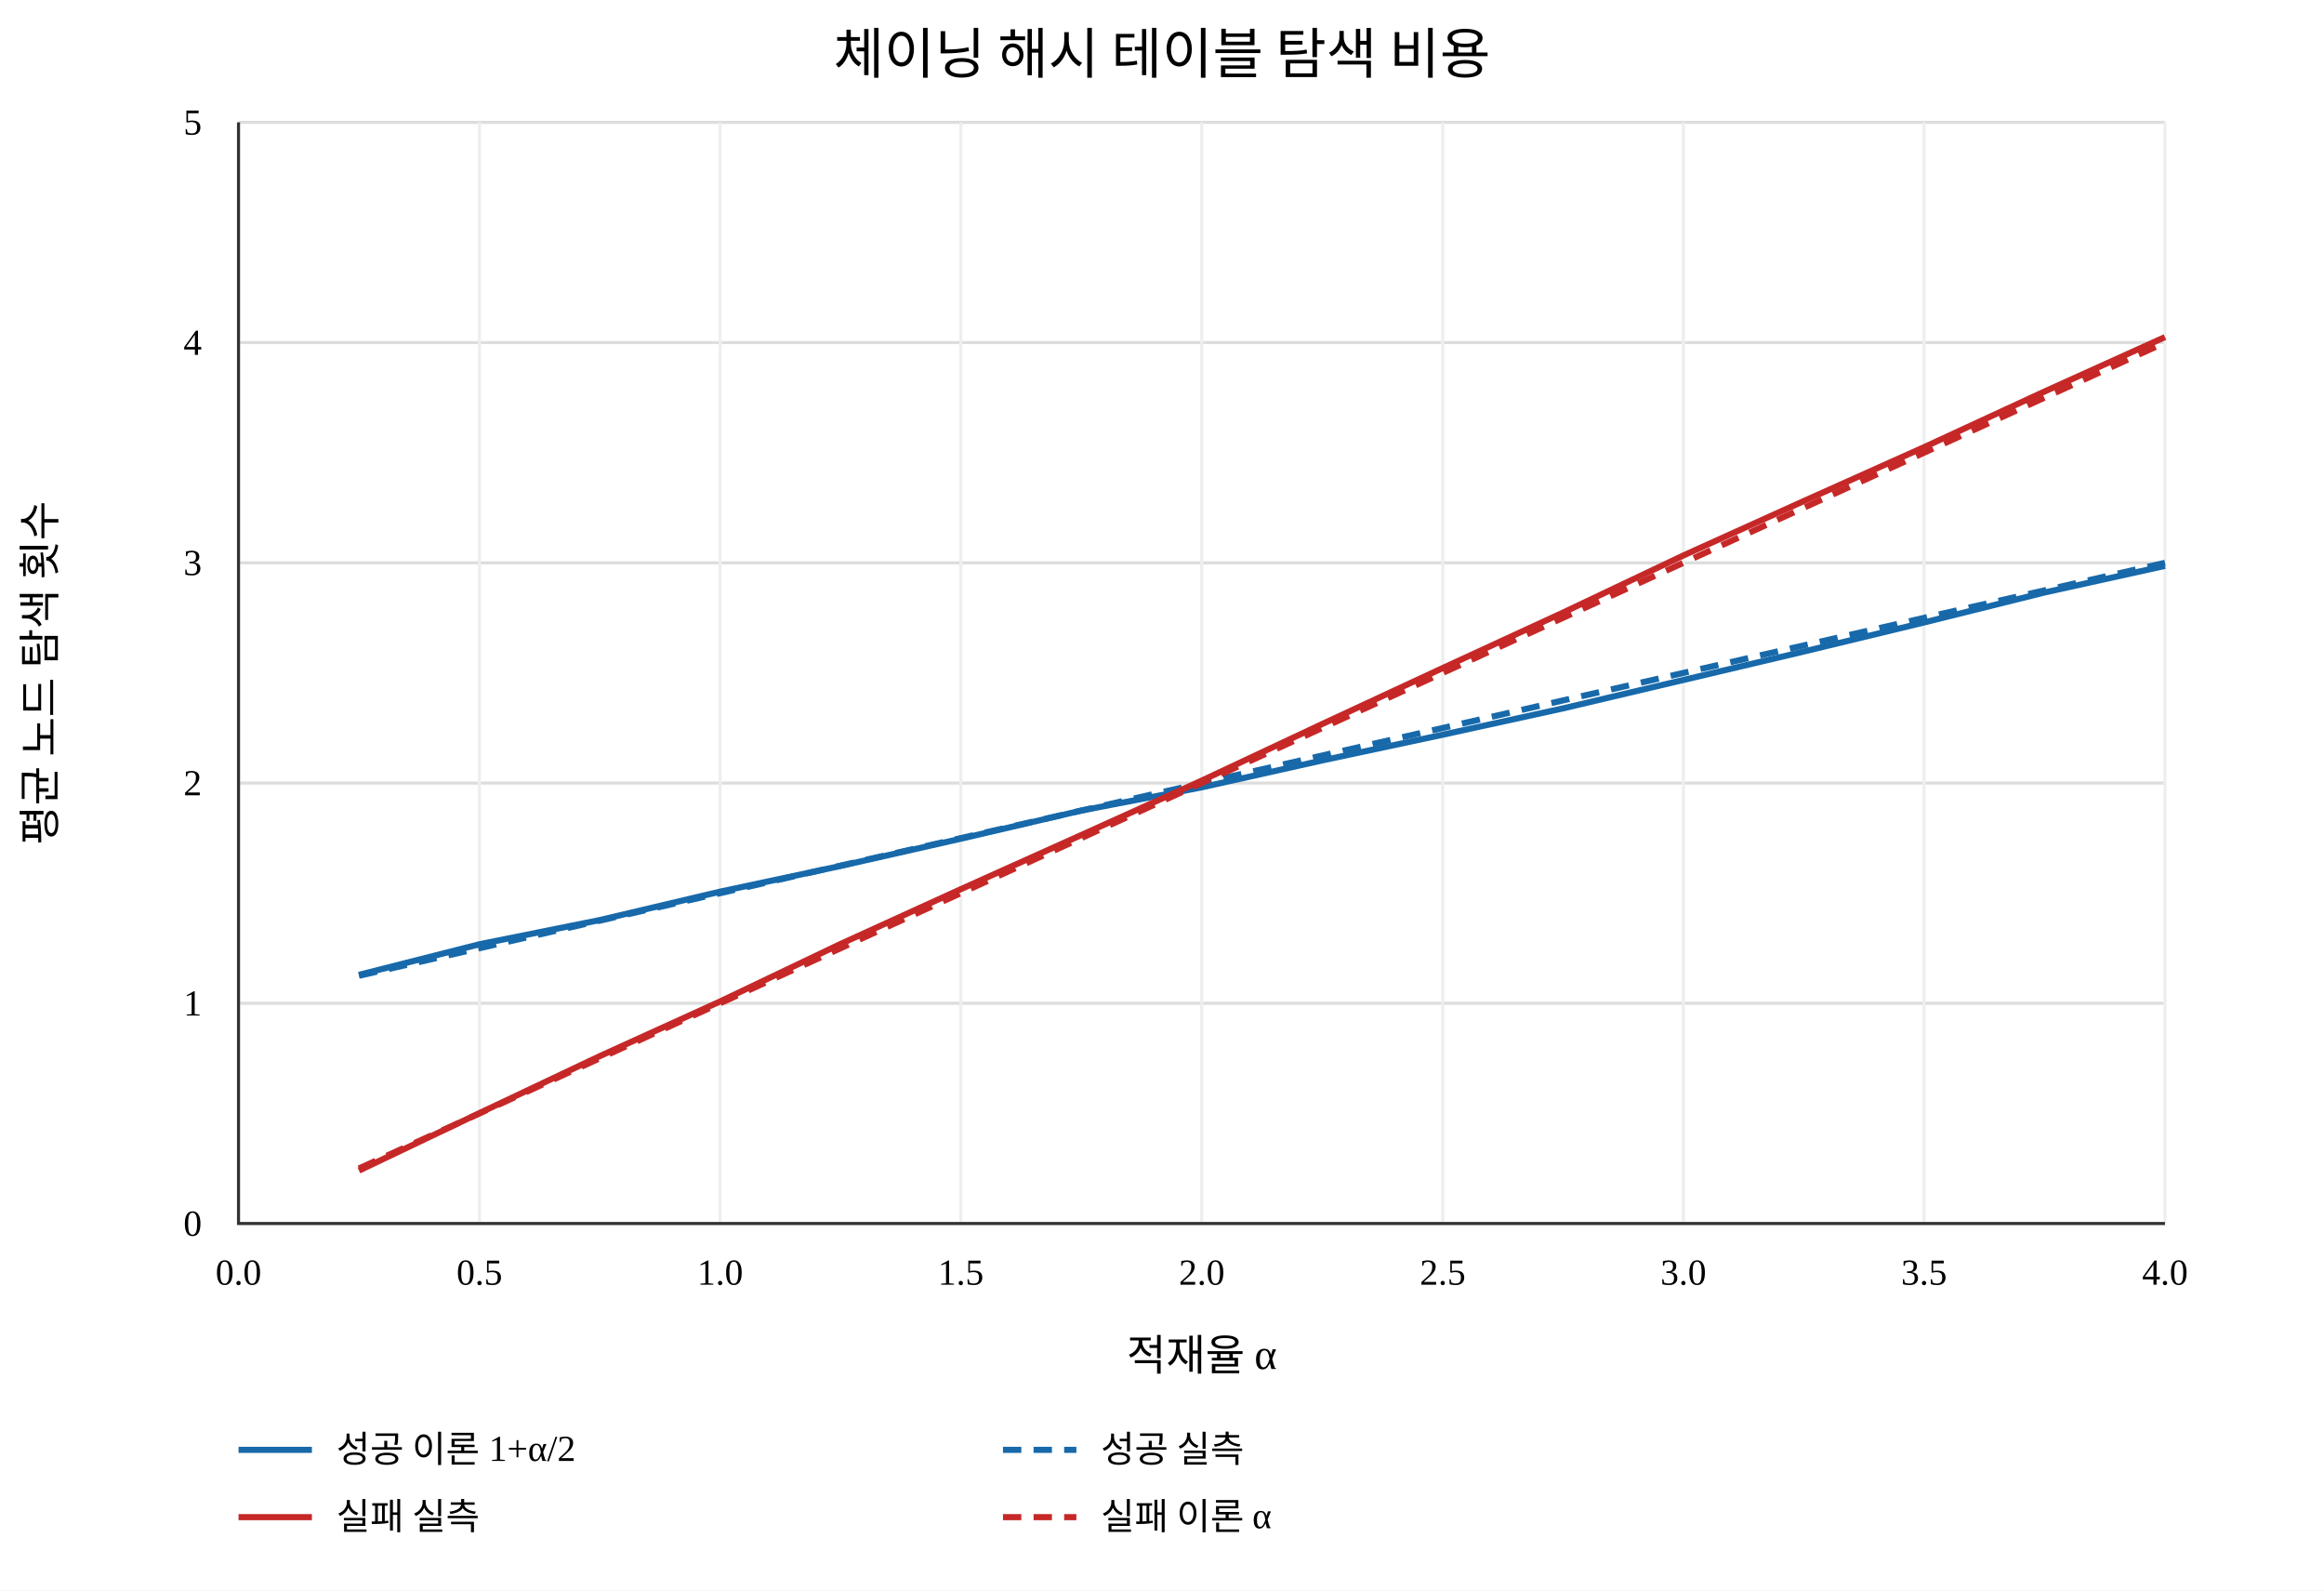
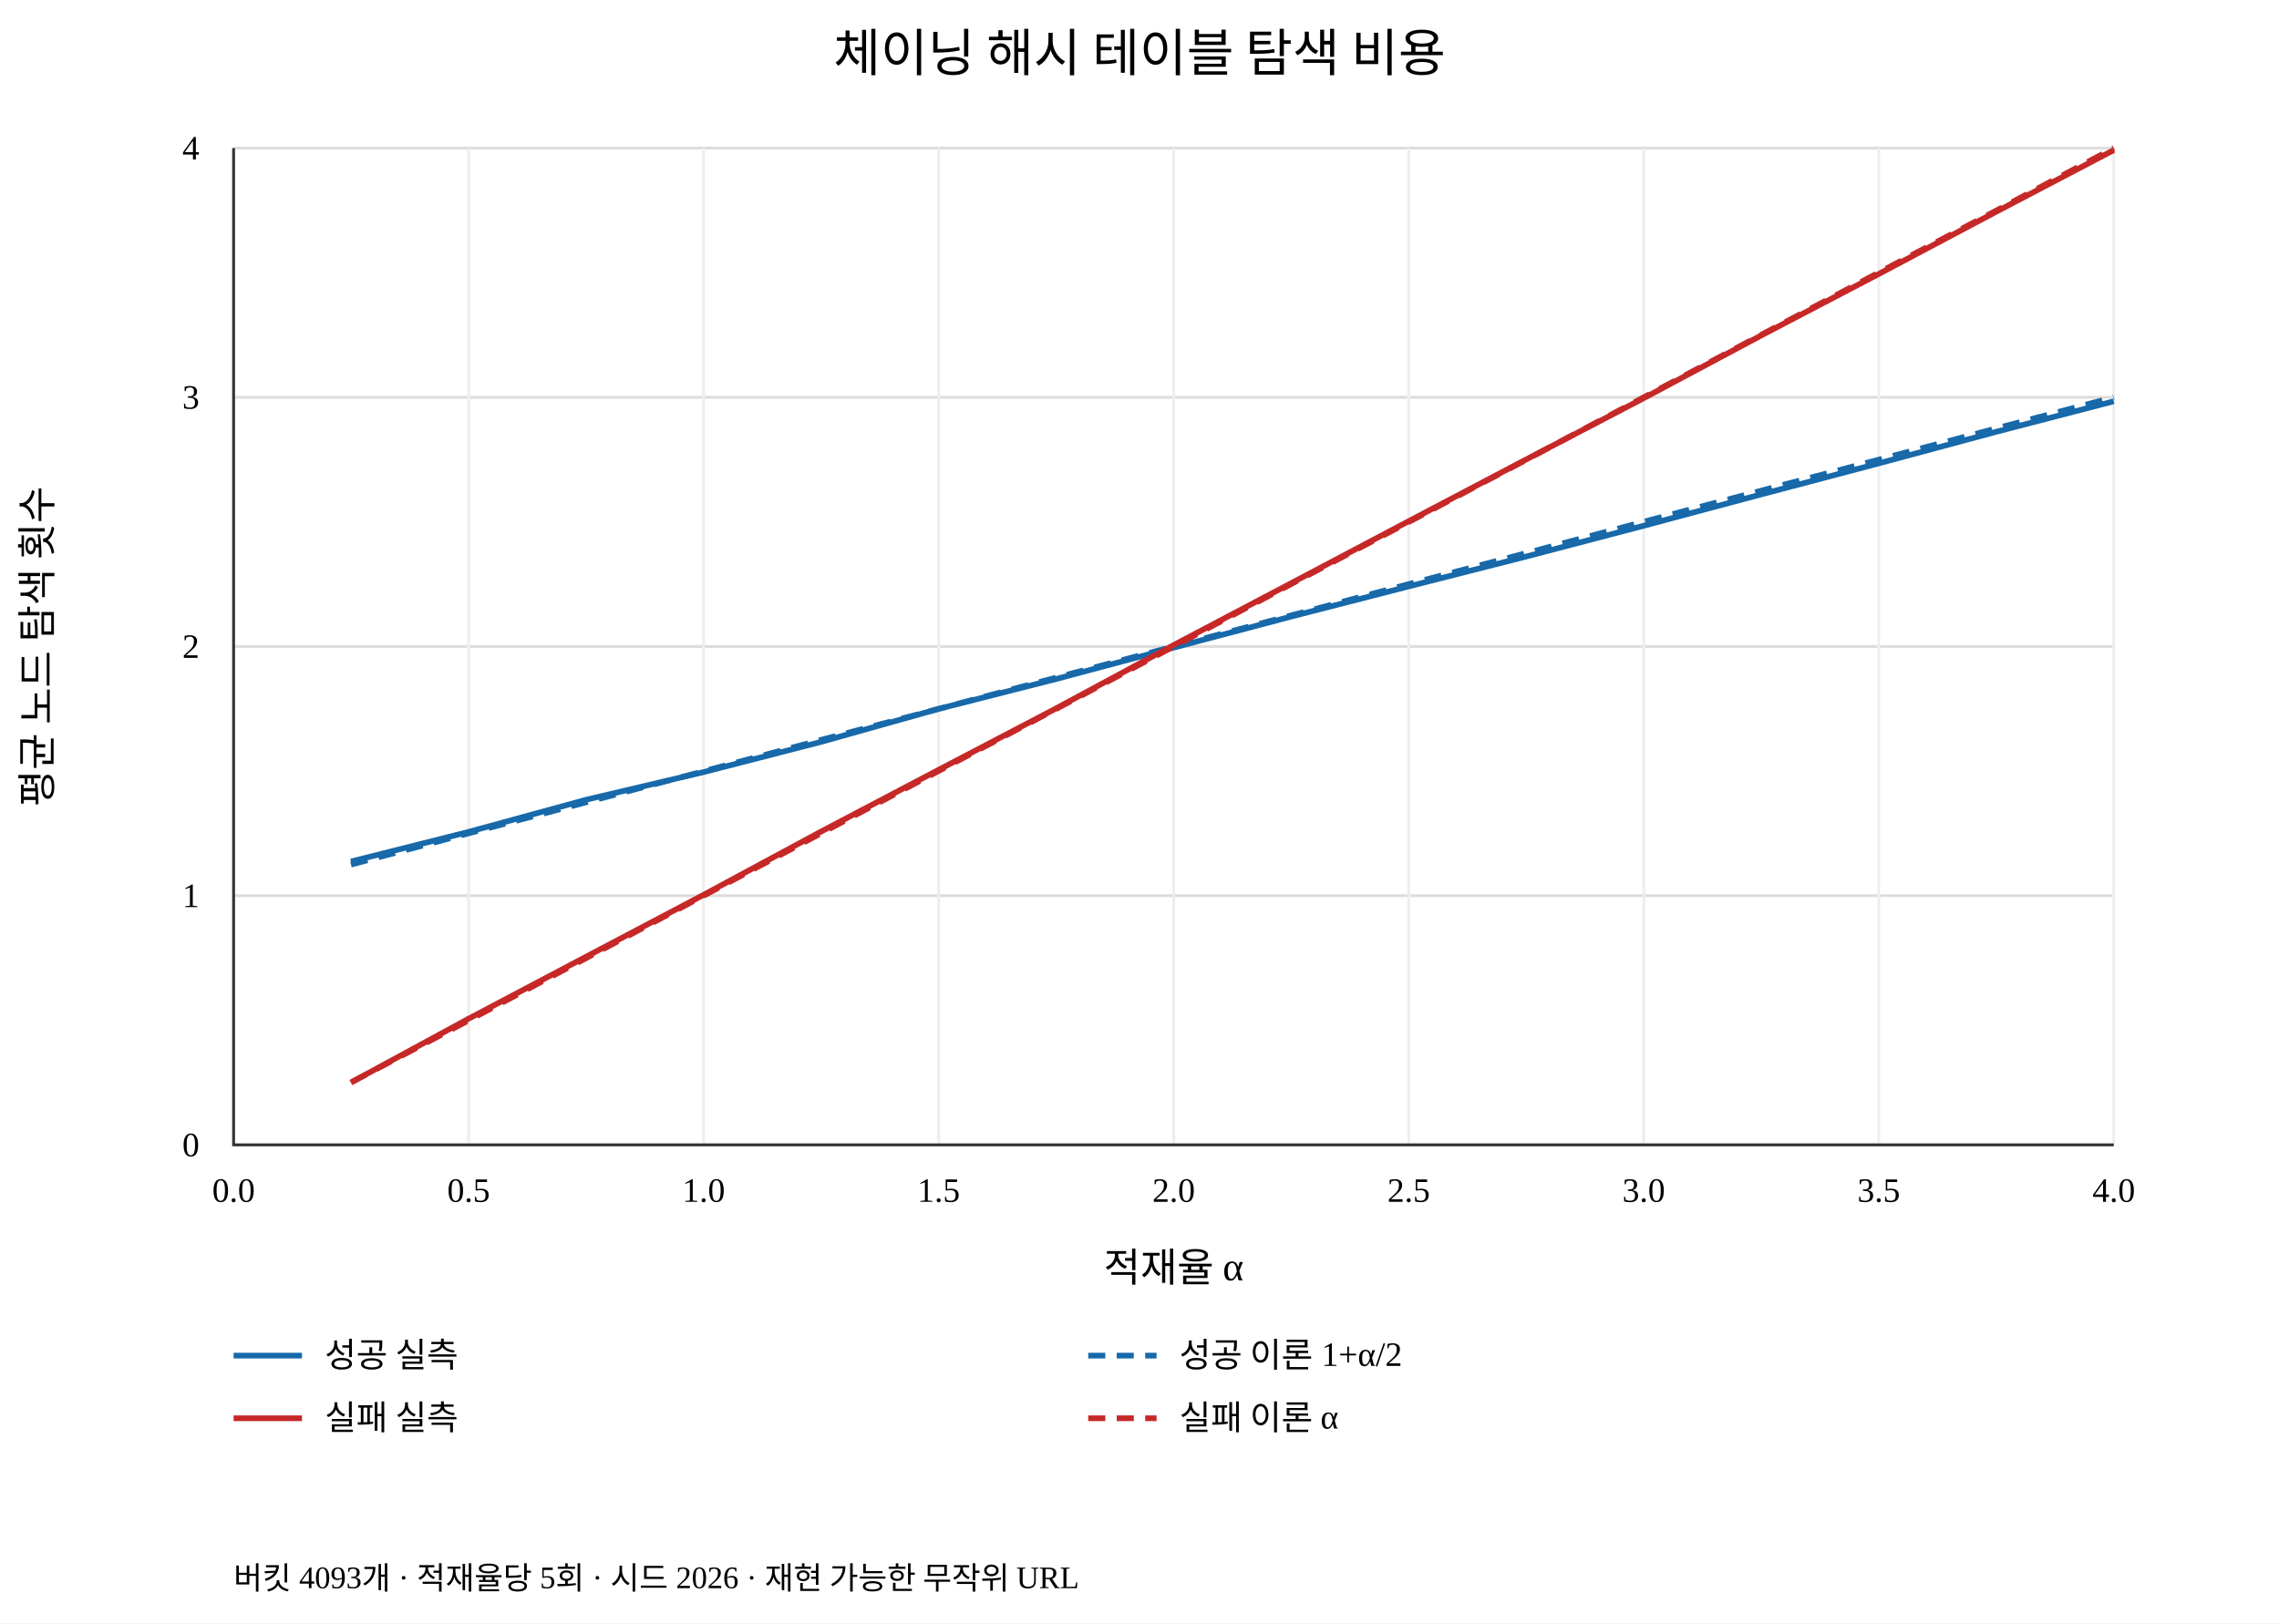
- <svg xmlns="http://www.w3.org/2000/svg" width="760" height="520" viewBox="0 0 760 520">
+ <svg xmlns="http://www.w3.org/2000/svg" width="800" height="570" viewBox="0 0 800 570">
  <rect width="100%" height="100%" fill="white" />
-   <text x="380" y="24" text-anchor="middle" font-size="18">체이닝 해시 테이블 탐색 비용</text>
-   <path d="M 78 400.0 H 708" stroke="#ddd" />
-   <text x="66" y="404.0" text-anchor="end" font-size="12">0</text>
-   <path d="M 78 328.0 H 708" stroke="#ddd" />
-   <text x="66" y="332.0" text-anchor="end" font-size="12">1</text>
-   <path d="M 78 256.0 H 708" stroke="#ddd" />
-   <text x="66" y="260.0" text-anchor="end" font-size="12">2</text>
-   <path d="M 78 184.0 H 708" stroke="#ddd" />
-   <text x="66" y="188.0" text-anchor="end" font-size="12">3</text>
-   <path d="M 78 112.0 H 708" stroke="#ddd" />
-   <text x="66" y="116.0" text-anchor="end" font-size="12">4</text>
-   <path d="M 78 40.0 H 708" stroke="#ddd" />
-   <text x="66" y="44.0" text-anchor="end" font-size="12">5</text>
-   <path d="M 78.0 40 V 400" stroke="#eee" />
-   <text x="78.0" y="420" text-anchor="middle" font-size="12">0.0</text>
-   <path d="M 156.8 40 V 400" stroke="#eee" />
-   <text x="156.8" y="420" text-anchor="middle" font-size="12">0.5</text>
-   <path d="M 235.5 40 V 400" stroke="#eee" />
-   <text x="235.5" y="420" text-anchor="middle" font-size="12">1.0</text>
-   <path d="M 314.2 40 V 400" stroke="#eee" />
-   <text x="314.2" y="420" text-anchor="middle" font-size="12">1.5</text>
-   <path d="M 393.0 40 V 400" stroke="#eee" />
-   <text x="393.0" y="420" text-anchor="middle" font-size="12">2.0</text>
-   <path d="M 471.8 40 V 400" stroke="#eee" />
-   <text x="471.8" y="420" text-anchor="middle" font-size="12">2.5</text>
-   <path d="M 550.5 40 V 400" stroke="#eee" />
-   <text x="550.5" y="420" text-anchor="middle" font-size="12">3.0</text>
-   <path d="M 629.2 40 V 400" stroke="#eee" />
-   <text x="629.2" y="420" text-anchor="middle" font-size="12">3.5</text>
-   <path d="M 708.0 40 V 400" stroke="#eee" />
-   <text x="708.0" y="420" text-anchor="middle" font-size="12">4.0</text>
-   <path d="M 78 40 V 400 H 708" fill="none" stroke="#333" />
-   <text x="393.0" y="448" text-anchor="middle" font-size="14">적재율 α</text>
-   <text x="18" y="220.0" text-anchor="middle" font-size="14" transform="rotate(-90 18 220.0)">평균 노드 탐색 횟수</text>
-   <polyline points="117.4,319.0 156.8,310.0 196.1,301.0 235.5,292.0 274.9,283.0 314.2,274.0 353.6,265.0 393.0,256.0 432.4,247.0 471.8,238.0 511.1,229.0 550.5,220.0 589.9,211.0 629.2,202.0 668.6,193.0 708.0,184.0" fill="none" stroke="#1769aa" stroke-width="2" stroke-dasharray="6 4" />
-   <path d="M 328 474 h 24" stroke="#1769aa" stroke-width="2" stroke-dasharray="6 4" />
-   <text x="360" y="478" font-size="12">성공 실측</text>
-   <polyline points="117.4,318.7 156.8,308.7 196.1,300.8 235.5,291.5 274.9,283.1 314.2,274.2 353.6,265.0 393.0,257.4 432.4,248.6 471.8,240.2 511.1,231.6 550.5,222.3 589.9,213.0 629.2,203.5 668.6,193.7 708.0,185.0" fill="none" stroke="#1769aa" stroke-width="2" />
-   <path d="M 78 474 h 24" stroke="#1769aa" stroke-width="2" />
-   <text x="110" y="478" font-size="12">성공 이론 1+α/2</text>
-   <polyline points="117.4,382.7 156.8,363.9 196.1,345.3 235.5,327.4 274.9,308.6 314.2,290.7 353.6,273.0 393.0,255.2 432.4,236.7 471.8,218.4 511.1,200.3 550.5,181.6 589.9,163.8 629.2,146.2 668.6,128.0 708.0,110.2" fill="none" stroke="#c62828" stroke-width="2" />
-   <path d="M 78 496 h 24" stroke="#c62828" stroke-width="2" />
-   <text x="110" y="500" font-size="12">실패 실측</text>
-   <polyline points="117.4,382.0 156.8,364.0 196.1,346.0 235.5,328.0 274.9,310.0 314.2,292.0 353.6,274.0 393.0,256.0 432.4,238.0 471.8,220.0 511.1,202.0 550.5,184.0 589.9,166.0 629.2,148.0 668.6,130.0 708.0,112.0" fill="none" stroke="#c62828" stroke-width="2" stroke-dasharray="6 4" />
-   <path d="M 328 496 h 24" stroke="#c62828" stroke-width="2" stroke-dasharray="6 4" />
-   <text x="360" y="500" font-size="12">실패 이론 α</text>
+   <text x="400" y="25" text-anchor="middle" font-size="18">체이닝 해시 테이블 탐색 비용</text>
+   <path d="M 82 402.0 H 742" stroke="#ddd" />
+   <text x="70" y="406.0" text-anchor="end" font-size="12">0</text>
+   <path d="M 82 314.5 H 742" stroke="#ddd" />
+   <text x="70" y="318.5" text-anchor="end" font-size="12">1</text>
+   <path d="M 82 227.0 H 742" stroke="#ddd" />
+   <text x="70" y="231.0" text-anchor="end" font-size="12">2</text>
+   <path d="M 82 139.5 H 742" stroke="#ddd" />
+   <text x="70" y="143.5" text-anchor="end" font-size="12">3</text>
+   <path d="M 82 52.0 H 742" stroke="#ddd" />
+   <text x="70" y="56.0" text-anchor="end" font-size="12">4</text>
+   <path d="M 82.0 52 V 402" stroke="#eee" />
+   <text x="82.0" y="422" text-anchor="middle" font-size="12">0.0</text>
+   <path d="M 164.5 52 V 402" stroke="#eee" />
+   <text x="164.5" y="422" text-anchor="middle" font-size="12">0.5</text>
+   <path d="M 247.0 52 V 402" stroke="#eee" />
+   <text x="247.0" y="422" text-anchor="middle" font-size="12">1.0</text>
+   <path d="M 329.5 52 V 402" stroke="#eee" />
+   <text x="329.5" y="422" text-anchor="middle" font-size="12">1.5</text>
+   <path d="M 412.0 52 V 402" stroke="#eee" />
+   <text x="412.0" y="422" text-anchor="middle" font-size="12">2.0</text>
+   <path d="M 494.5 52 V 402" stroke="#eee" />
+   <text x="494.5" y="422" text-anchor="middle" font-size="12">2.5</text>
+   <path d="M 577.0 52 V 402" stroke="#eee" />
+   <text x="577.0" y="422" text-anchor="middle" font-size="12">3.0</text>
+   <path d="M 659.5 52 V 402" stroke="#eee" />
+   <text x="659.5" y="422" text-anchor="middle" font-size="12">3.5</text>
+   <path d="M 742.0 52 V 402" stroke="#eee" />
+   <text x="742.0" y="422" text-anchor="middle" font-size="12">4.0</text>
+   <path d="M 82 52 V 402 H 742" fill="none" stroke="#333" />
+   <text x="412.0" y="450" text-anchor="middle" font-size="14">적재율 α</text>
+   <text x="18" y="227.0" text-anchor="middle" font-size="14" transform="rotate(-90 18 227.0)">평균 노드 탐색 횟수</text>
+   <polyline points="123.2,302.5 164.5,292.1 205.8,280.8 247.0,271.1 288.2,260.5 329.5,248.9 370.8,238.4 412.0,227.4 453.2,216.5 494.5,205.9 535.8,195.4 577.0,184.6 618.2,173.6 659.5,162.7 700.8,151.6 742.0,140.9" fill="none" stroke="#1769aa" stroke-width="2" />
+   <path d="M 82 476 h 24" stroke="#1769aa" stroke-width="2" />
+   <text x="114" y="480" font-size="12">성공 실측</text>
+   <polyline points="123.2,303.6 164.5,292.6 205.8,281.7 247.0,270.8 288.2,259.8 329.5,248.9 370.8,237.9 412.0,227.0 453.2,216.1 494.5,205.1 535.8,194.2 577.0,183.2 618.2,172.3 659.5,161.4 700.8,150.4 742.0,139.5" fill="none" stroke="#1769aa" stroke-width="2" stroke-dasharray="6 4" />
+   <path d="M 382 476 h 24" stroke="#1769aa" stroke-width="2" stroke-dasharray="6 4" />
+   <text x="414" y="480" font-size="12">성공 이론 1+α/2</text>
+   <polyline points="123.2,380.1 164.5,357.7 205.8,335.9 247.0,314.2 288.2,292.0 329.5,270.3 370.8,248.7 412.0,226.5 453.2,204.8 494.5,183.0 535.8,161.3 577.0,139.8 618.2,117.8 659.5,96.2 700.8,74.3 742.0,52.7" fill="none" stroke="#c62828" stroke-width="2" />
+   <path d="M 82 498 h 24" stroke="#c62828" stroke-width="2" />
+   <text x="114" y="502" font-size="12">실패 실측</text>
+   <polyline points="123.2,380.1 164.5,358.3 205.8,336.4 247.0,314.5 288.2,292.6 329.5,270.7 370.8,248.9 412.0,227.0 453.2,205.1 494.5,183.3 535.8,161.4 577.0,139.5 618.2,117.6 659.5,95.7 700.8,73.9 742.0,52.0" fill="none" stroke="#c62828" stroke-width="2" stroke-dasharray="6 4" />
+   <path d="M 382 498 h 24" stroke="#c62828" stroke-width="2" stroke-dasharray="6 4" />
+   <text x="414" y="502" font-size="12">실패 이론 α</text>
+   <text x="82" y="558" font-size="11">버킷 4093개 · 적재율당 5회 · 시드 2026 · 재현 가능한 무작위 URL</text>
</svg>
